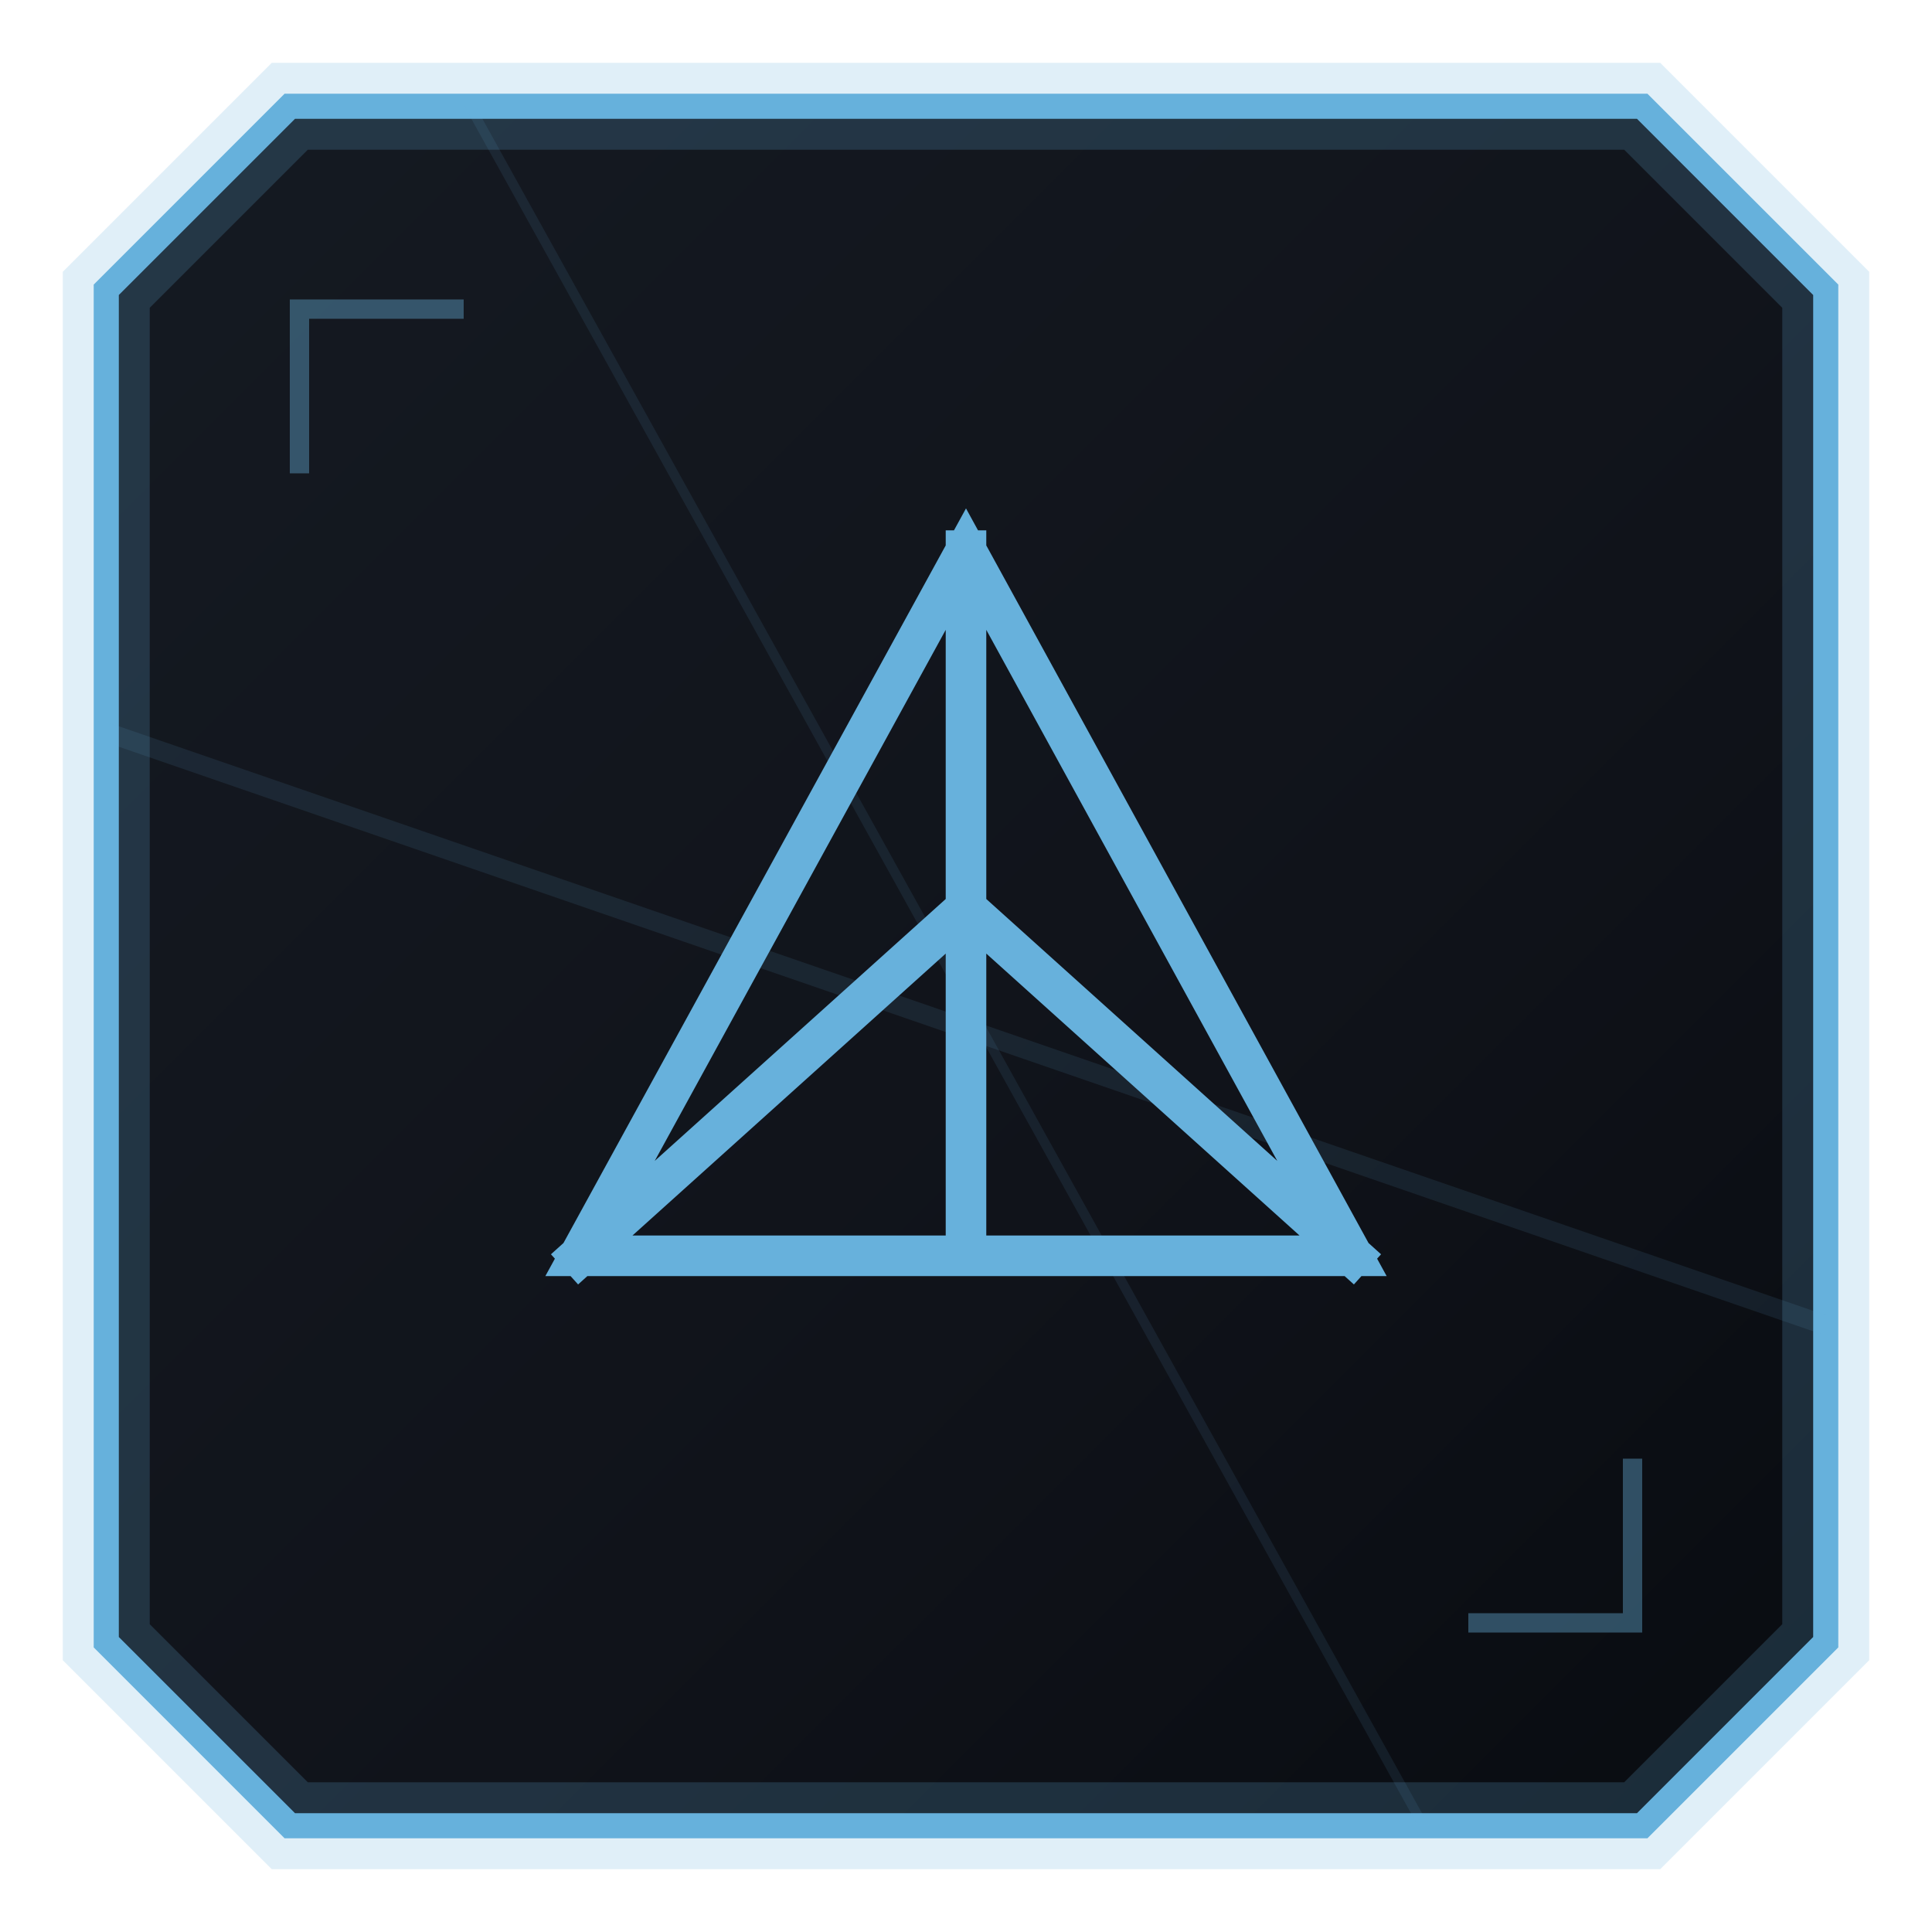
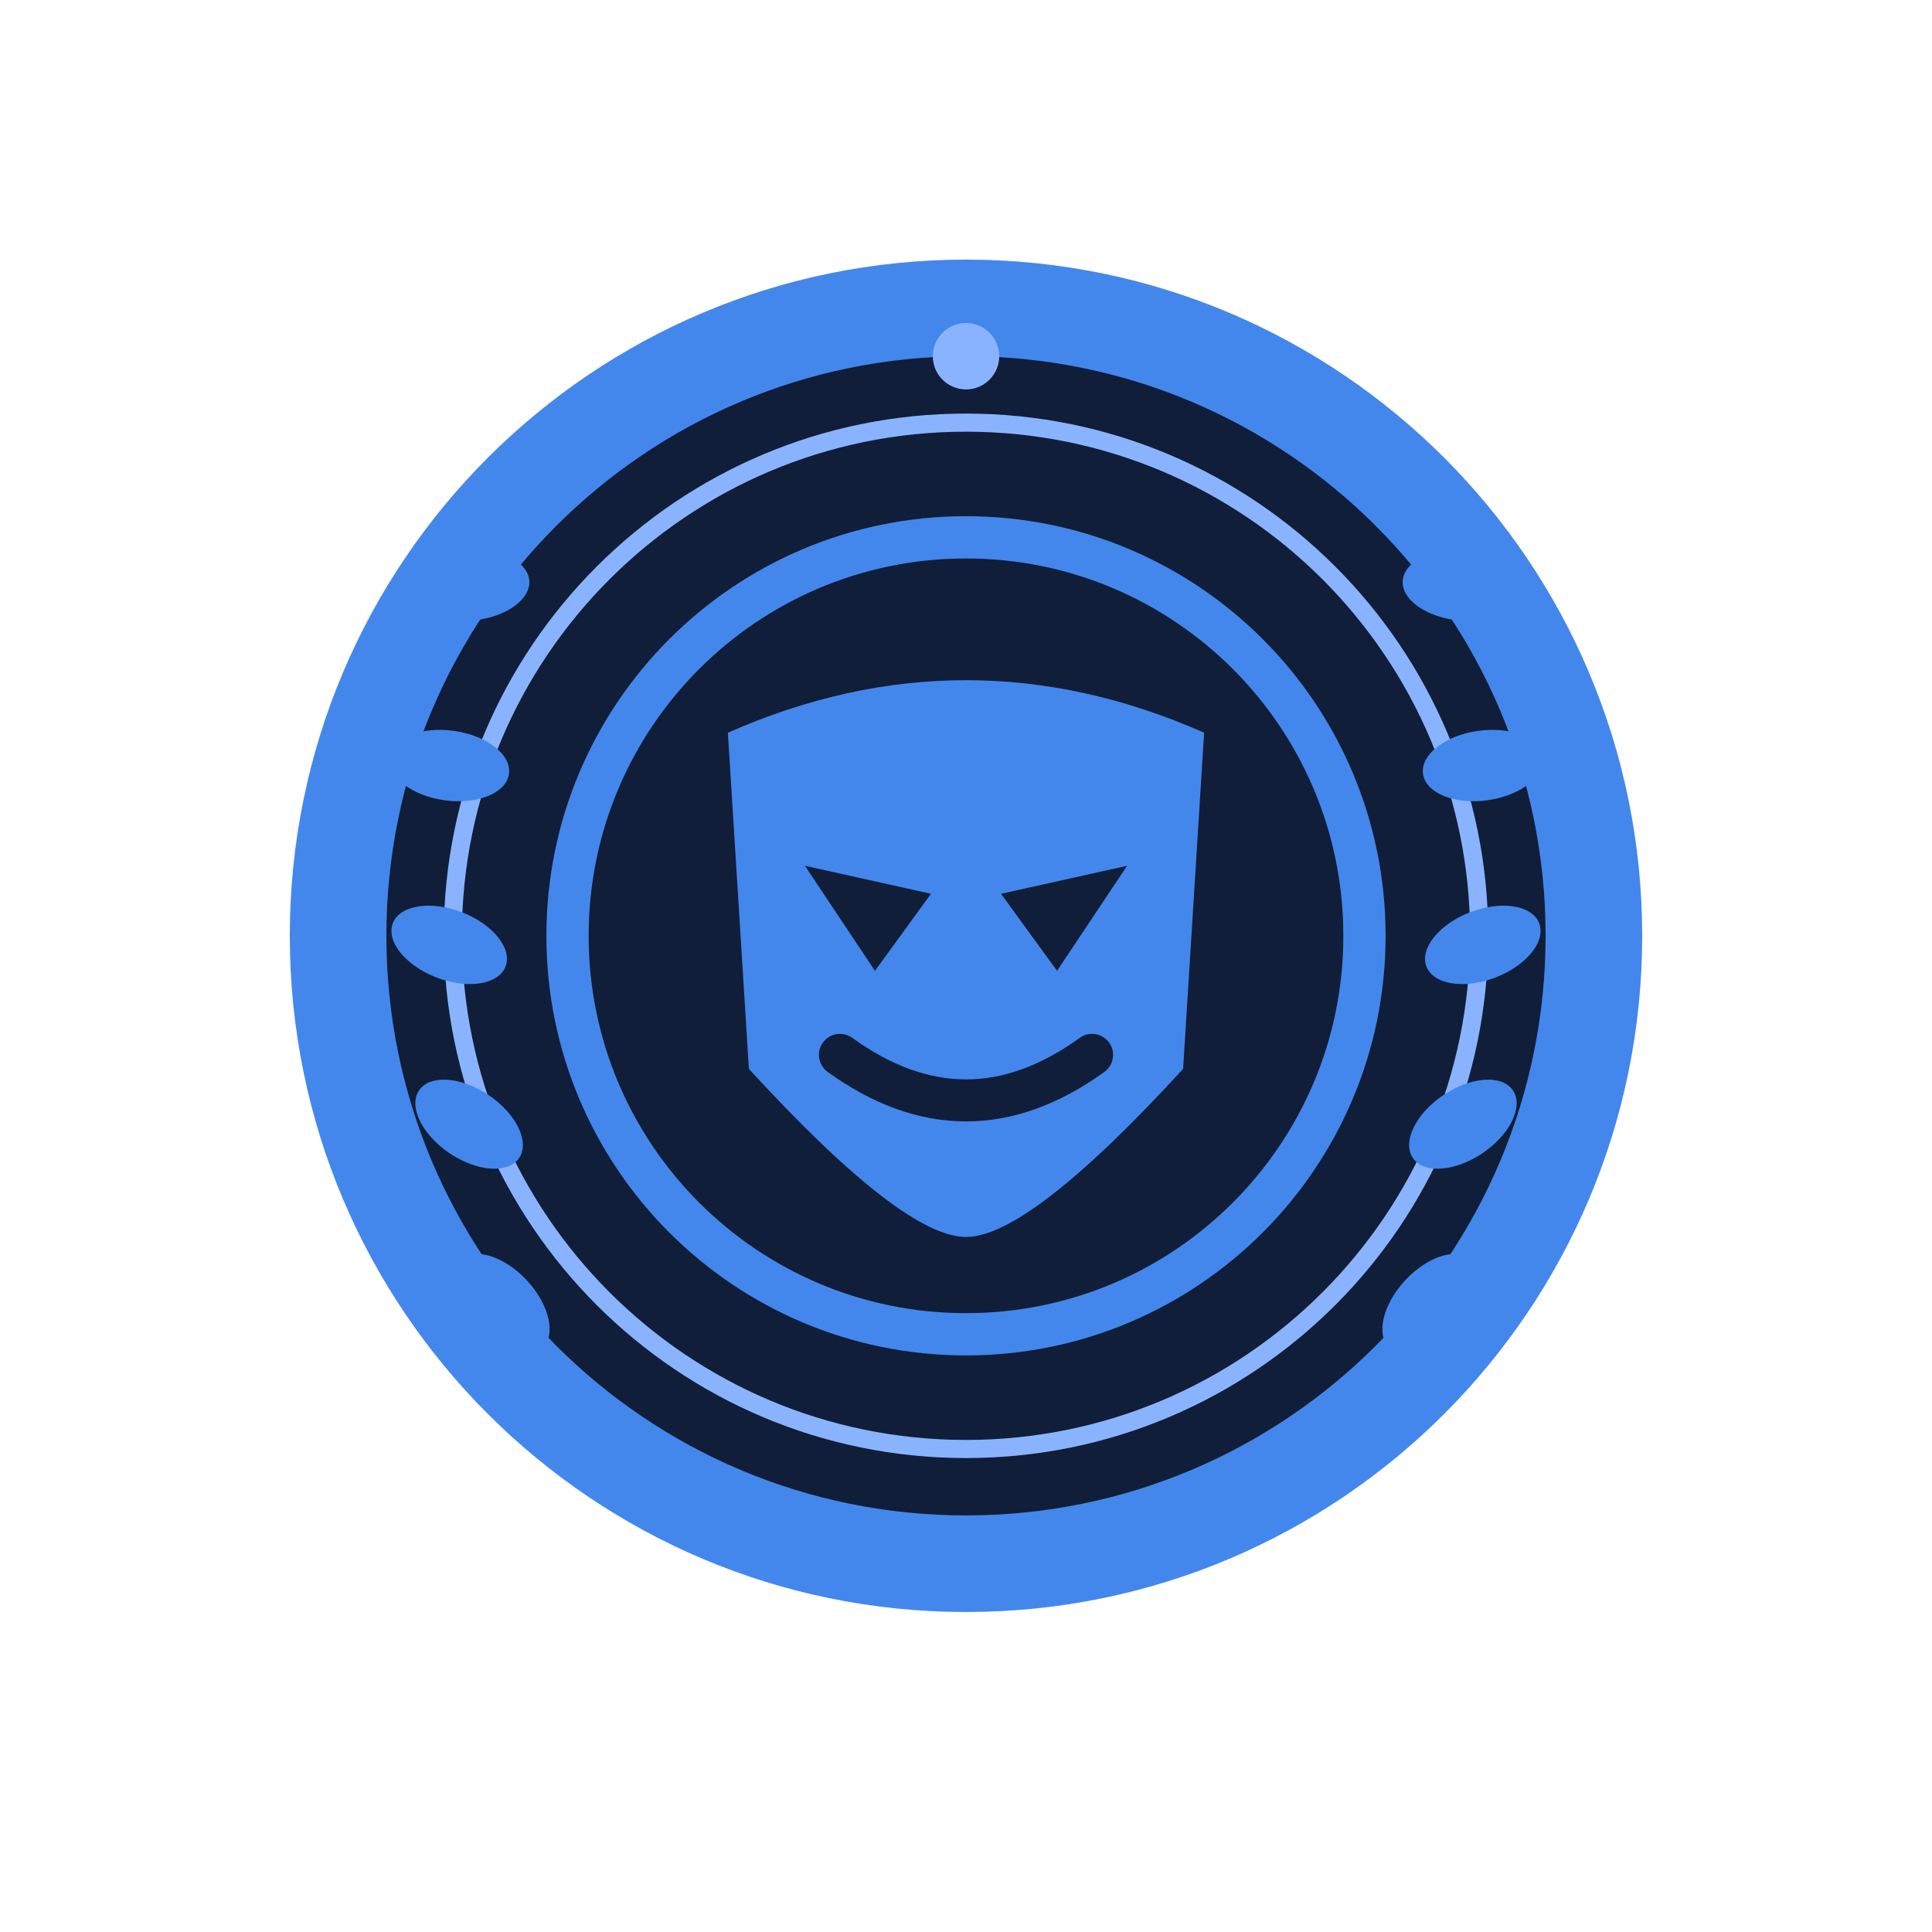
- <svg xmlns="http://www.w3.org/2000/svg" viewBox="0 0 200 200" width="200" height="200">
-   <defs>
-     <linearGradient id="holo" x1="0" y1="0" x2="1" y2="1">
-       <stop stop-color="#8fd1d7" />
-       <stop offset=".35" stop-color="#ac89ce" />
-       <stop offset=".7" stop-color="#e2a5ac" />
-       <stop offset="1" stop-color="#e4c380" />
-     </linearGradient>
-     <linearGradient id="stone" x1="0" y1="0" x2="1" y2="1">
-       <stop stop-color="#151a22" />
-       <stop offset=".6" stop-color="#10131a" />
-       <stop offset="1" stop-color="#080b10" />
-     </linearGradient>
-     <clipPath id="cut">
-       <path d="M11 30L30 11H170L189 30V170L170 189H30L11 170Z" />
-     </clipPath>
-   </defs>
-   <path d="M11 30L30 11H170L189 30V170L170 189H30L11 170Z" fill="url(#stone)" stroke="#67b1dc" stroke-width="2.6" />
-   <path d="M11 30L30 11H170L189 30V170L170 189H30L11 170Z" fill="none" stroke="#67b1dc" stroke-opacity=".2" stroke-width="9" />
-   <g clip-path="url(#cut)">
-     <path d="M0 72L200 141" stroke="#67b1dc" stroke-opacity=".11" stroke-width="2" />
-     <path d="M37 -10L159 210" stroke="#67b1dc" stroke-opacity=".10" stroke-width="1" />
+ <svg xmlns="http://www.w3.org/2000/svg" width="320" height="320" viewBox="0 0 320 320">
+   <g stroke-linejoin="round" stroke-linecap="round">
+     <circle cx="160" cy="155" r="112" fill="#4487ec" />
+     <circle cx="160" cy="155" r="96" fill="#101e39" />
+     <circle cx="160" cy="155" r="85" fill="none" stroke="#8ab3ff" stroke-width="3" />
+     <circle cx="160" cy="59" r="5.5" fill="#8ab3ff" />
+     <path d="M95 238Q40 189 72 103" stroke="#4487ec" stroke-width="5.5" fill="none" />
+     <ellipse cx="83.0" cy="216.0" rx="10" ry="5.8" fill="#4487ec" transform="rotate(47 83.0 216.0)" />
+     <ellipse cx="77.7" cy="186.2" rx="10" ry="5.8" fill="#4487ec" transform="rotate(34 77.7 186.2)" />
+     <ellipse cx="74.4" cy="156.5" rx="10" ry="5.8" fill="#4487ec" transform="rotate(21 74.4 156.5)" />
+     <ellipse cx="74.4" cy="126.8" rx="10" ry="5.8" fill="#4487ec" transform="rotate(8 74.4 126.8)" />
+     <ellipse cx="77.7" cy="97.0" rx="10" ry="5.8" fill="#4487ec" transform="rotate(-5 77.7 97.0)" />
+     <path d="M225 238Q280 189 248 103" stroke="#4487ec" stroke-width="5.5" fill="none" />
+     <ellipse cx="237.0" cy="216.0" rx="10" ry="5.8" fill="#4487ec" transform="rotate(-47 237.0 216.0)" />
+     <ellipse cx="242.3" cy="186.2" rx="10" ry="5.8" fill="#4487ec" transform="rotate(-34 242.3 186.2)" />
+     <ellipse cx="245.6" cy="156.5" rx="10" ry="5.8" fill="#4487ec" transform="rotate(-21 245.6 156.5)" />
+     <ellipse cx="245.6" cy="126.8" rx="10" ry="5.8" fill="#4487ec" transform="rotate(-8 245.6 126.8)" />
+     <ellipse cx="242.3" cy="97.0" rx="10" ry="5.8" fill="#4487ec" transform="rotate(5 242.3 97.0)" />
+     <circle cx="160" cy="155" r="66" fill="#101e39" stroke="#4487ec" stroke-width="7" />
+     <g transform="translate(160 155) scale(1.16)">
+       <path d="M-34-29Q0-44 34-29L31 19Q9 43 0 43Q-9 43-31 19Z" fill="#4487ec" />
+       <path d="M-23-10L-5-6L-13 5Z M23-10L5-6L13 5Z" fill="#101e39" />
+       <path d="M-18 17Q0 30 18 17" fill="none" stroke="#101e39" stroke-width="6" />
+     </g>
  </g>
-   <g transform="translate(100 100)" fill="none" stroke="#67b1dc" stroke-width="4.2" stroke-linecap="square" stroke-linejoin="miter">
-     <path d="M0 -43L40 30H-40Z M0 -43V30 M-40 30L0 -6L40 30" />
-   </g>
-   <path d="M31 49V32H48 M152 168H169V151" fill="none" stroke="#67b1dc" stroke-opacity=".4" stroke-width="2" />
</svg>
